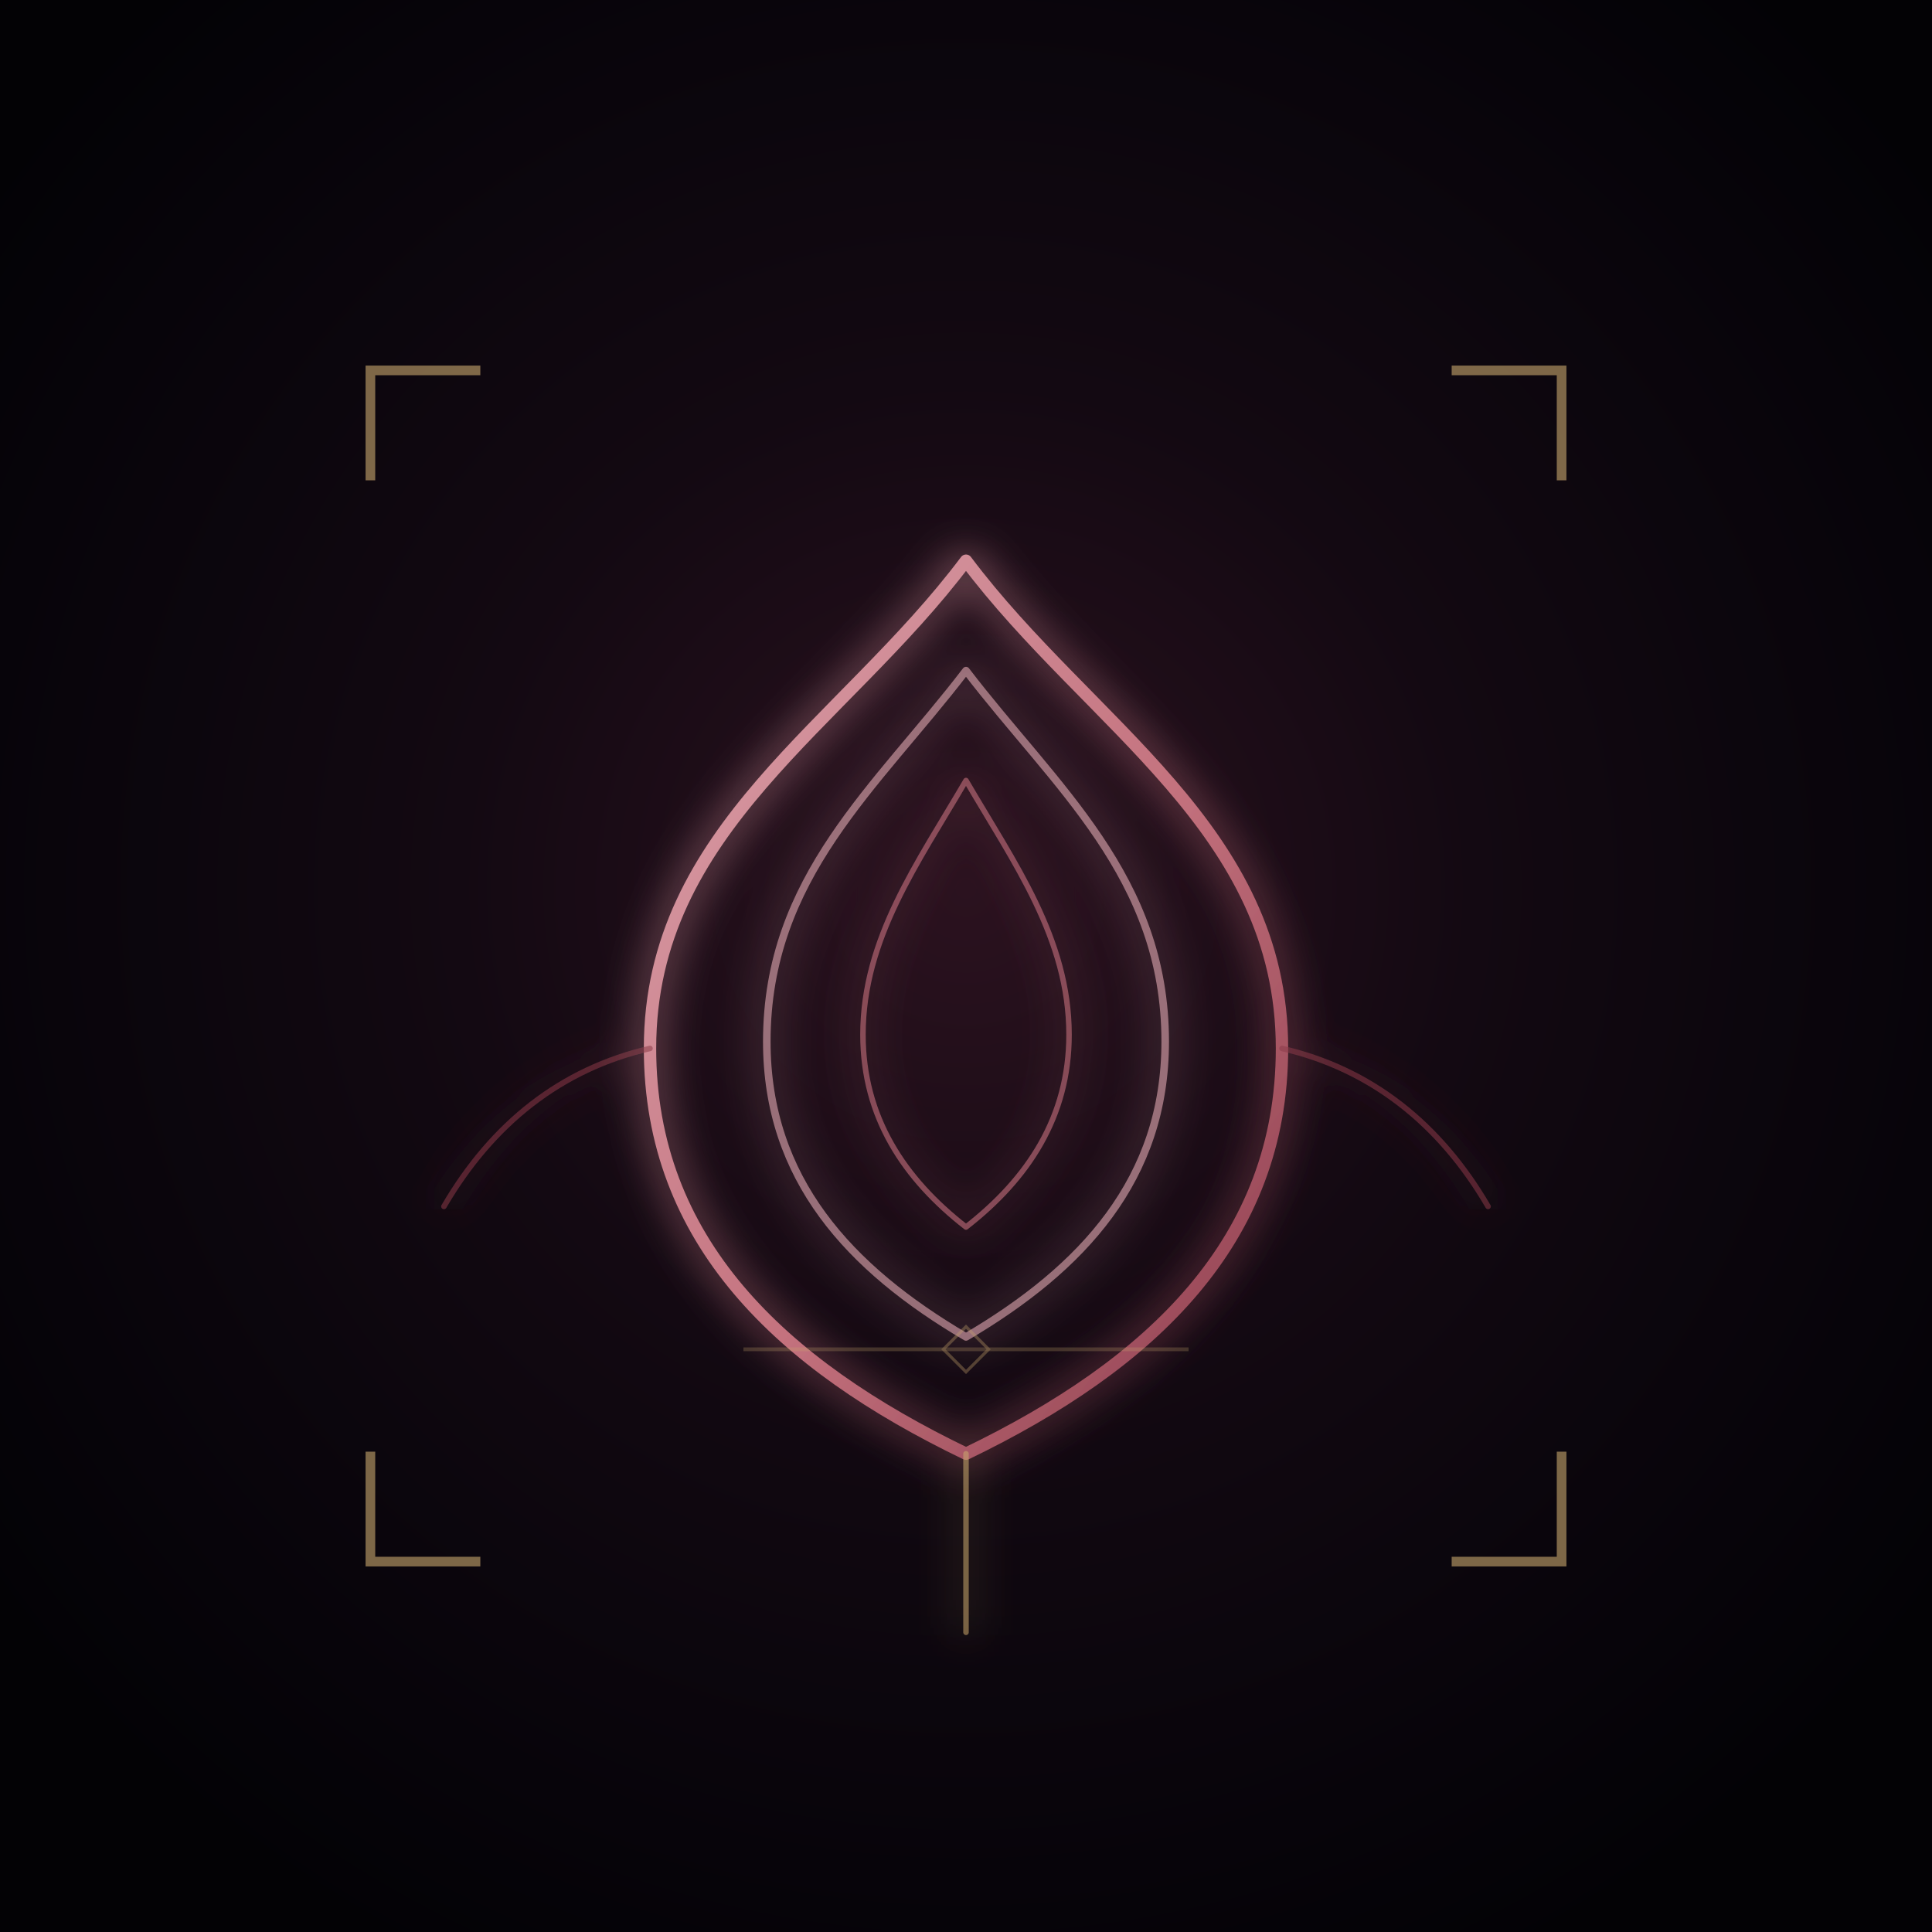
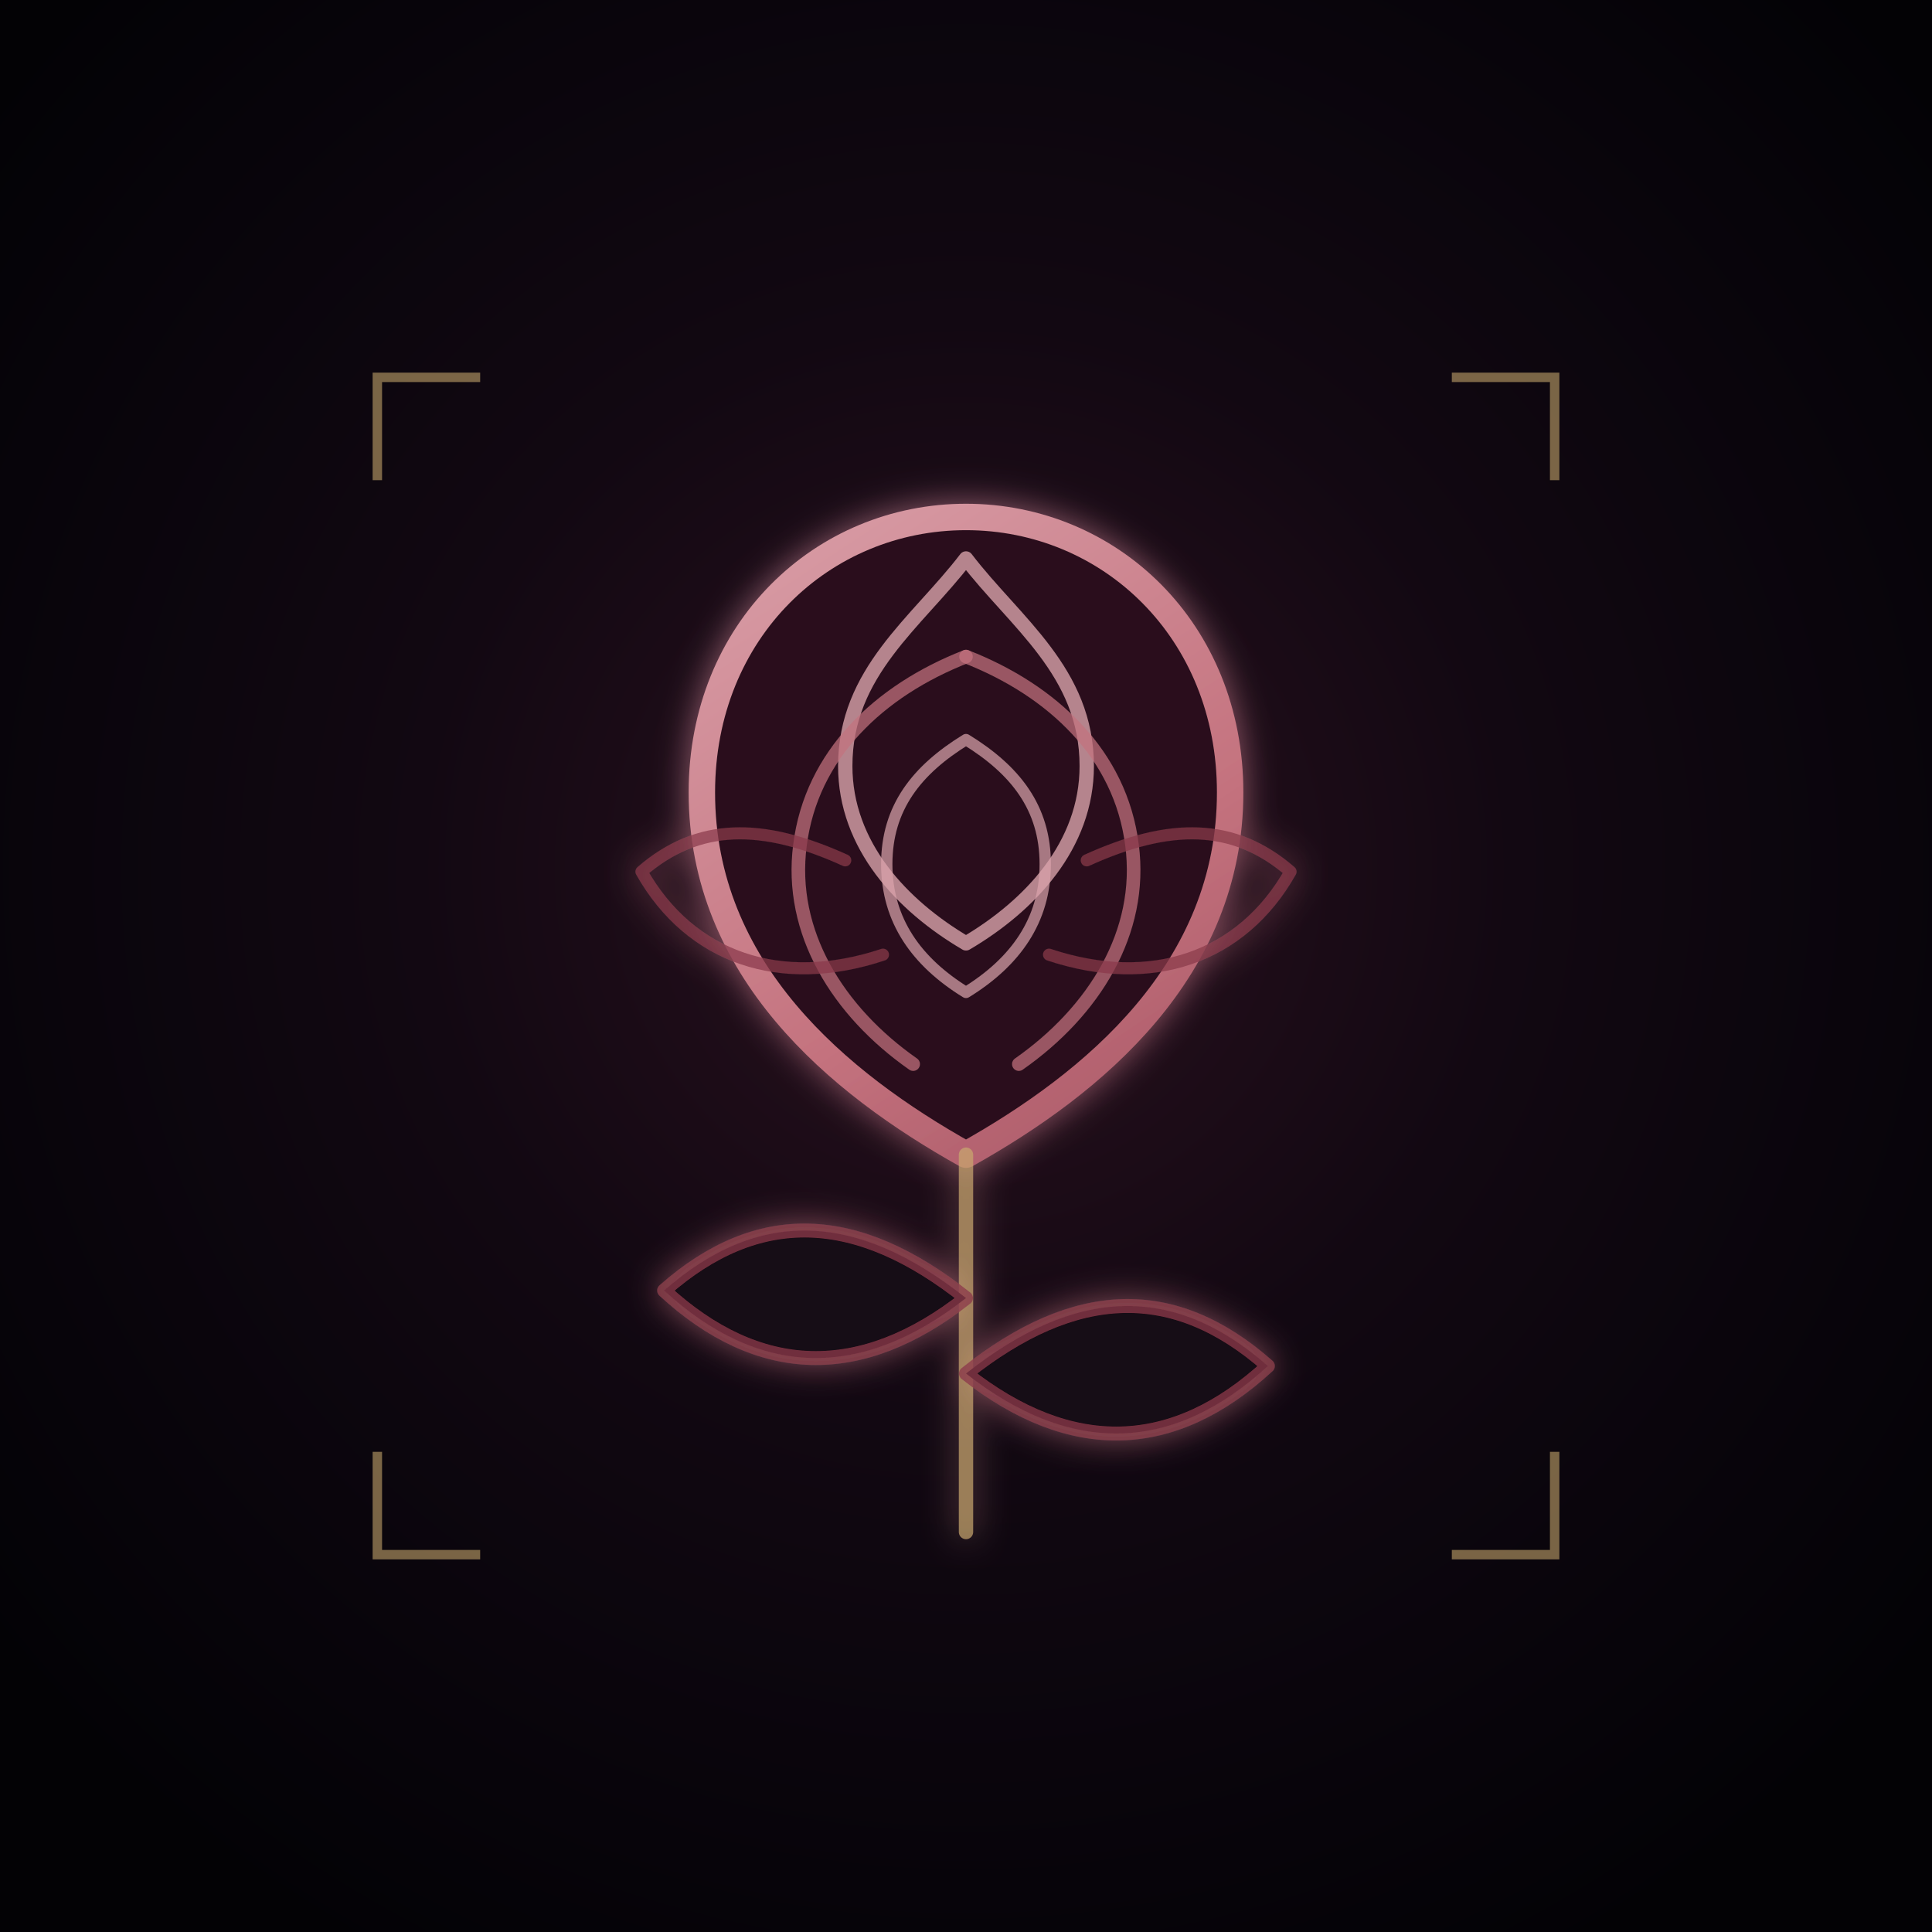
<svg xmlns="http://www.w3.org/2000/svg" width="512" height="512" viewBox="0 0 512 512">
  <defs>
-     <radialGradient id="bg" cx="50%" cy="46%" r="62%">
+     <radialGradient id="bg" cx="50%" cy="45%" r="64%">
      <stop offset="0%" stop-color="#2b121f" />
-       <stop offset="42%" stop-color="#130912" />
+       <stop offset="44%" stop-color="#120812" />
      <stop offset="82%" stop-color="#07040a" />
      <stop offset="100%" stop-color="#030205" />
    </radialGradient>
-     <linearGradient id="roseStroke" x1="0" y1="0" x2="1" y2="1">
+     <linearGradient id="rose" x1="170" y1="132" x2="342" y2="392" gradientUnits="userSpaceOnUse">
      <stop offset="0%" stop-color="#dca4ad" />
-       <stop offset="54%" stop-color="#c4727e" />
+       <stop offset="48%" stop-color="#c4727e" />
      <stop offset="100%" stop-color="#8a3a4a" />
    </linearGradient>
-     <filter id="softGlow" x="-50%" y="-50%" width="200%" height="200%">
-       <feGaussianBlur stdDeviation="6" result="blur" />
+     <filter id="glow" x="-40%" y="-40%" width="180%" height="180%">
+       <feGaussianBlur stdDeviation="4.5" result="blur" />
+       <feColorMatrix in="blur" type="matrix" values="1 0 0 0 0.78  0 0.42 0 0 0.28  0 0 0.52 0 0.34  0 0 0 0.52 0" />
      <feMerge>
-         <feMergeNode in="blur" />
+         <feMergeNode />
        <feMergeNode in="SourceGraphic" />
      </feMerge>
    </filter>
  </defs>
  <rect width="512" height="512" fill="#06040a" />
  <rect width="512" height="512" fill="url(#bg)" />
-   <g opacity="0.6" stroke="#caa86e" stroke-width="2.56" stroke-linecap="square" fill="none">
-     <path d="M98.16 126.013V98.16H126.013              M385.987 98.16H413.84V126.013              M413.84 385.987V413.84H385.987              M126.013 413.84H98.16V385.987" />
+   <g opacity="0.58" stroke="#caa86e" stroke-width="2.5" stroke-linecap="square" fill="none">
+     <path d="M100 126V100H126 M386 100H412V126 M412 386V412H386 M126 412H100V386" />
  </g>
-   <g transform="translate(256 248.7182) scale(0.9102222)" filter="url(#softGlow)">
-     <path d="M0-110C-36-62-92-32-92 32c0 56 38 92 92 118c54-26 92-62 92-118c0-64-56-94-92-142Z" fill="none" stroke="url(#roseStroke)" stroke-width="3.6" stroke-linejoin="round" />
-     <path d="M0-78C-26-44-58-18-58 30c0 40 24 66 58 86c34-20 58-46 58-86c0-48-32-74-58-108Z" fill="none" stroke="#dca4ad" stroke-width="2.2" stroke-opacity="0.62" stroke-linejoin="round" />
-     <path d="M0-46C-14-22-30 0-30 28c0 24 12 42 30 56c18-14 30-32 30-56c0-28-16-50-30-74Z" fill="none" stroke="#c4727e" stroke-width="1.6" stroke-opacity="0.6" stroke-linejoin="round" />
-     <path d="M-92 32C-118 38-138 54-152 78M92 32C118 38 138 54 152 78" fill="none" stroke="#8a3a4a" stroke-width="1.6" stroke-opacity="0.55" stroke-linecap="round" />
-     <path d="M0 150v52" stroke="#caa86e" stroke-width="1.6" stroke-opacity="0.55" stroke-linecap="round" />
-   </g>
-   <g opacity="0.62">
-     <line x1="197.018" y1="357.581" x2="314.982" y2="357.581" stroke="#caa86e" stroke-opacity="0.4" stroke-width="1" />
-     <path d="M250 357.581l6-6l6 6l-6 6Z" fill="none" stroke="#caa86e" stroke-opacity="0.55" stroke-width="0.8" />
+   <g filter="url(#glow)" stroke-linecap="round" stroke-linejoin="round">
+     <path d="M256 306C222 287 186 257 186 210c0-43 32-73 70-73s70 30 70 73c0 47-36 77-70 96Z" fill="#2a101d" stroke="url(#rose)" stroke-width="7" />
+     <path d="M256 148c-13 17-32 30-32 55c0 21 15 37 32 47c17-10 32-26 32-47c0-25-19-38-32-55Z" fill="none" stroke="#dca4ad" stroke-width="3.8" stroke-opacity="0.78" />
+     <path d="M256 174c-23 9-41 26-44 50c-3 23 10 44 30 58" fill="none" stroke="#c4727e" stroke-width="3.6" stroke-opacity="0.72" />
+     <path d="M256 174c23 9 41 26 44 50c3 23-10 44-30 58" fill="none" stroke="#c4727e" stroke-width="3.6" stroke-opacity="0.72" />
+     <path d="M256 196c-13 8-21 18-21 33c0 15 8 26 21 34c13-8 21-19 21-34c0-15-8-25-21-33Z" fill="none" stroke="#dca4ad" stroke-width="3" stroke-opacity="0.7" />
+     <path d="M224 228c-22-10-39-10-54 3c13 23 37 31 64 22" fill="none" stroke="#8a3a4a" stroke-width="3.2" stroke-opacity="0.72" />
+     <path d="M288 228c22-10 39-10 54 3c-13 23-37 31-64 22" fill="none" stroke="#8a3a4a" stroke-width="3.2" stroke-opacity="0.72" />
+     <path d="M256 306V406" stroke="#caa86e" stroke-width="3.8" stroke-opacity="0.7" />
+     <path d="M256 344c-29-23-55-24-80-2c25 23 52 24 80 2Z" fill="#130912" stroke="#8a3a4a" stroke-width="3.7" stroke-opacity="0.78" />
+     <path d="M256 364c29-23 55-24 80-2c-25 23-52 24-80 2Z" fill="#130912" stroke="#8a3a4a" stroke-width="3.7" stroke-opacity="0.78" />
  </g>
</svg>
